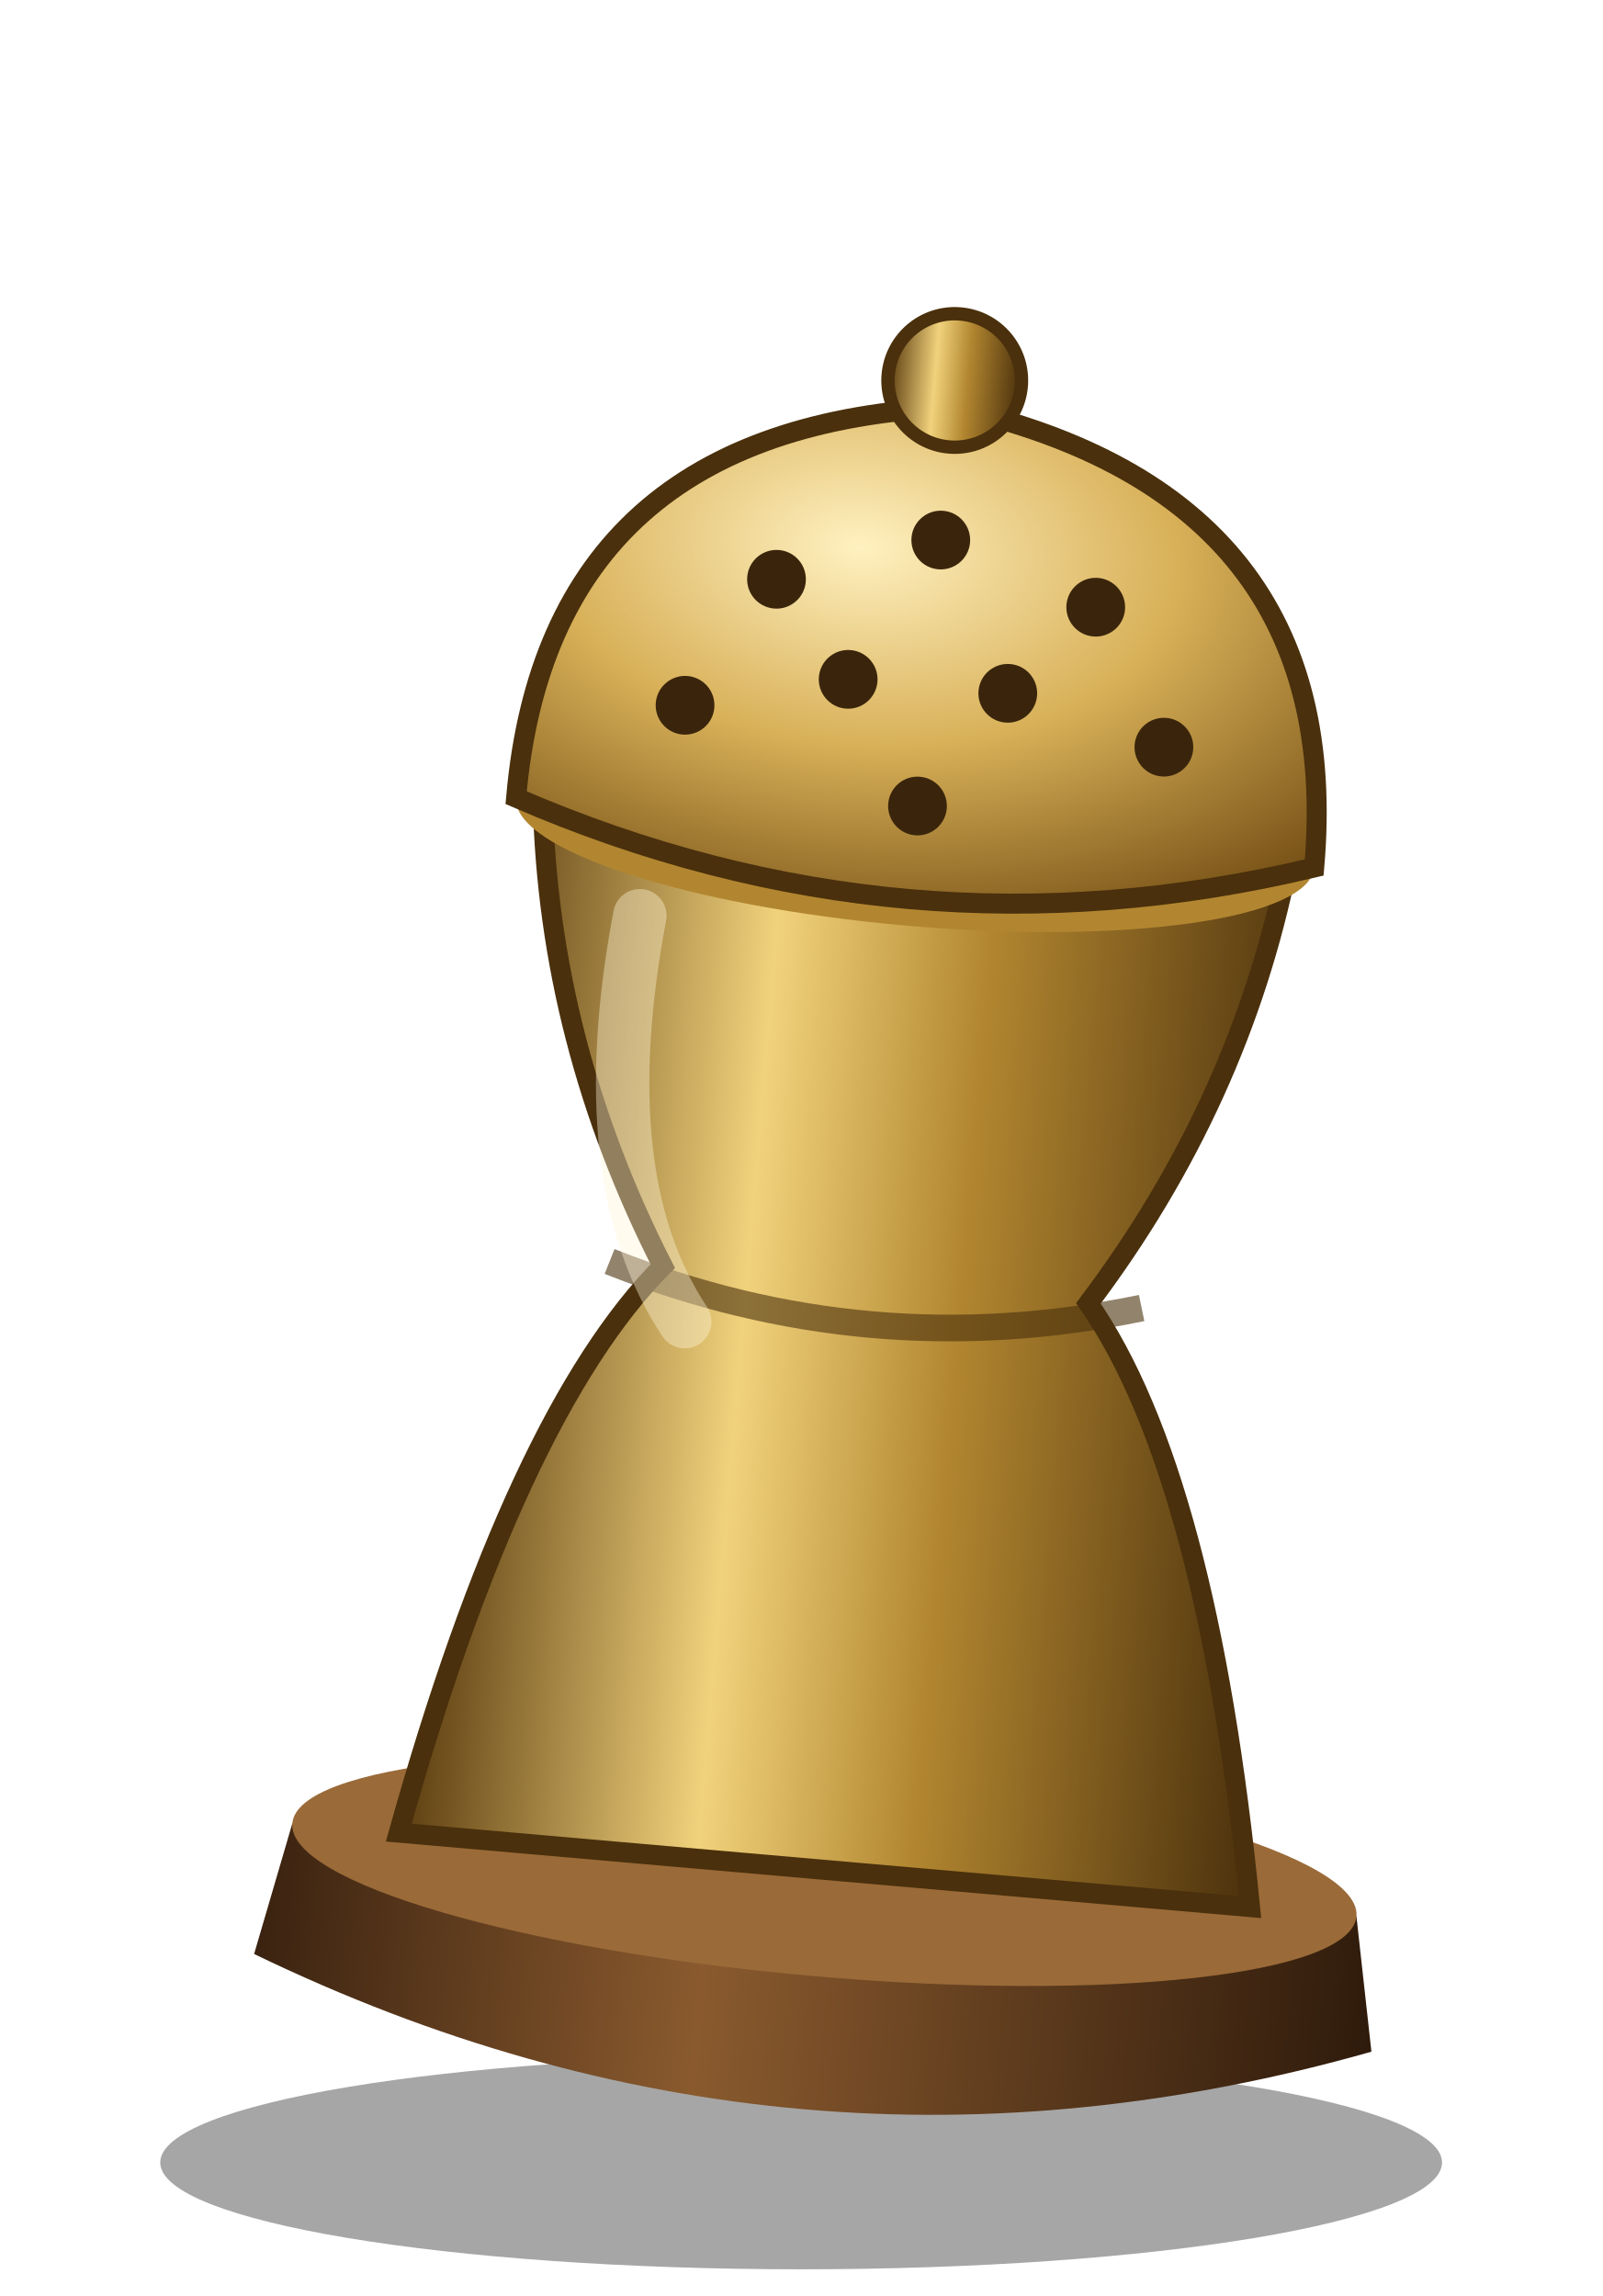
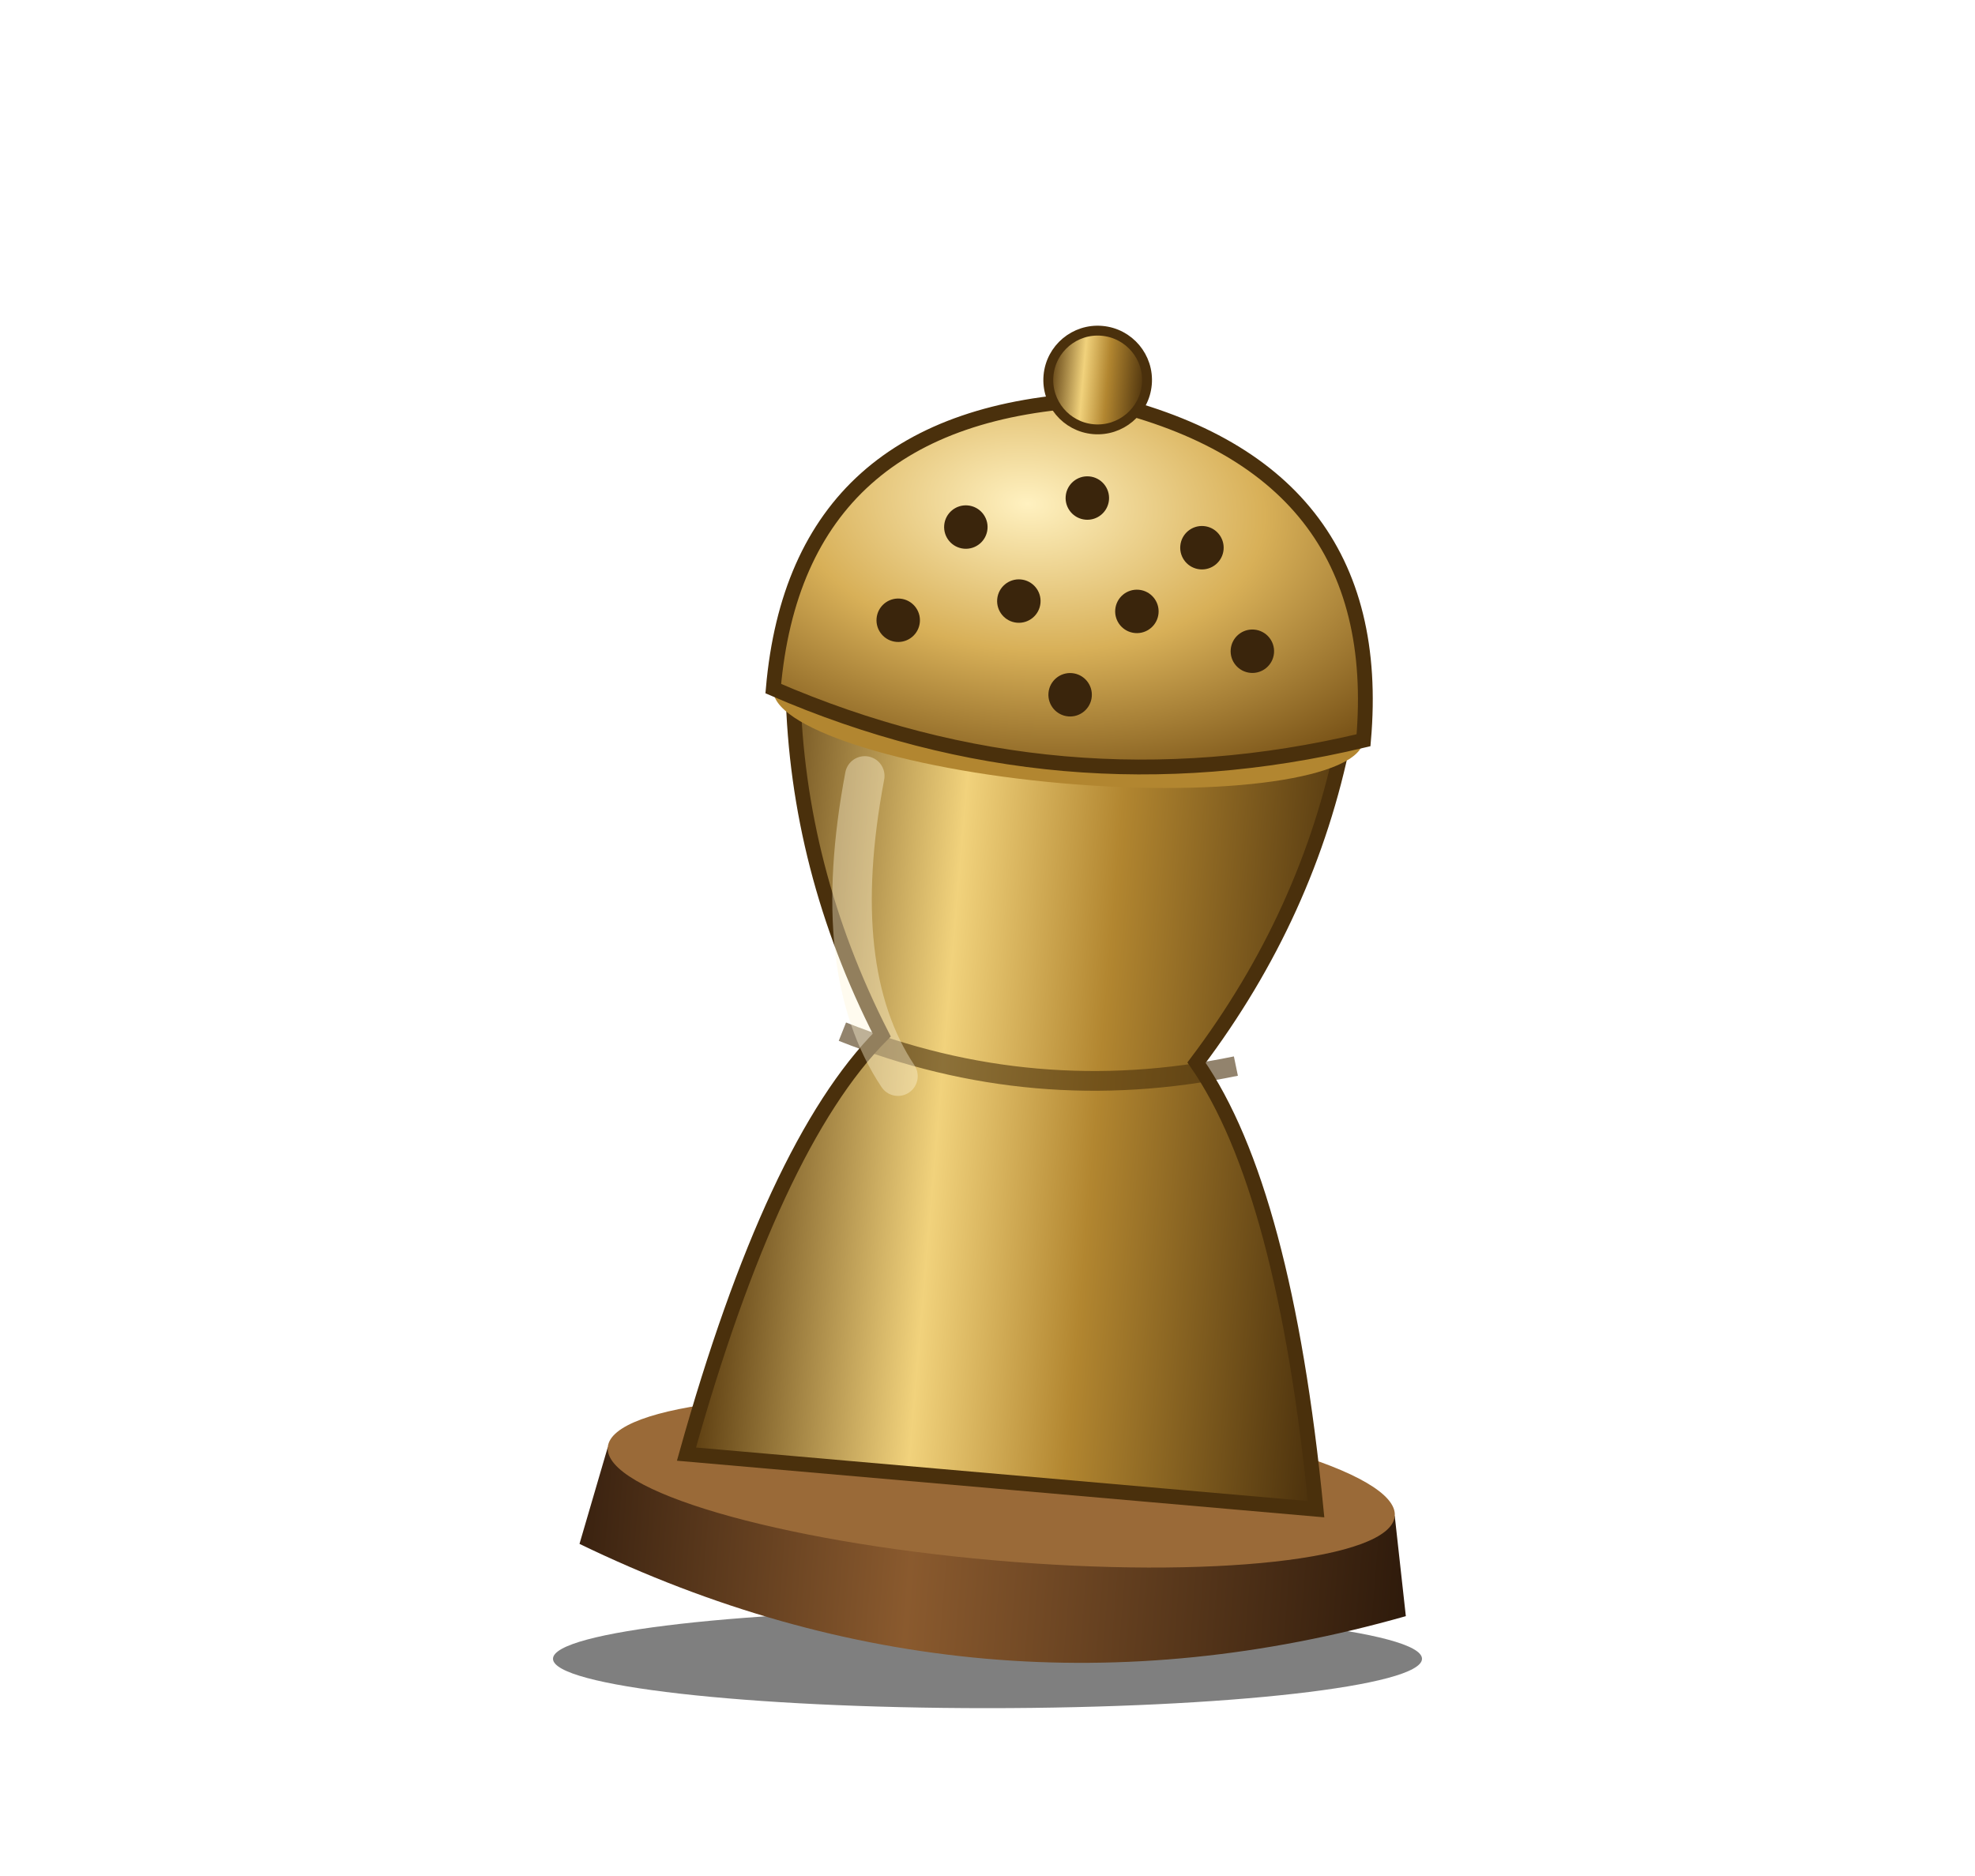
- <svg xmlns="http://www.w3.org/2000/svg" width="120" height="172" viewBox="0 0 120 172">
+ <svg xmlns="http://www.w3.org/2000/svg" width="200" height="190" viewBox="0 0 200 190">
  <defs>
    <linearGradient id="pb" x1="0" x2="1">
      <stop offset="0" stop-color="#5c3d10" />
      <stop offset=".35" stop-color="#f1d27c" />
      <stop offset=".6" stop-color="#b28630" />
      <stop offset="1" stop-color="#4a300c" />
    </linearGradient>
    <linearGradient id="pw" x1="0" x2="1">
      <stop offset="0" stop-color="#3a2210" />
      <stop offset=".4" stop-color="#8a5a2e" />
      <stop offset="1" stop-color="#2e1a0b" />
    </linearGradient>
    <radialGradient id="pd" cx=".4" cy=".3" r=".8">
      <stop offset="0" stop-color="#fff1c0" />
      <stop offset=".5" stop-color="#d8b058" />
      <stop offset="1" stop-color="#7a5418" />
    </radialGradient>
  </defs>
-   <ellipse cx="60" cy="162" rx="48" ry="8" fill="#000" opacity=".35" />
-   <g transform="rotate(5 60 160)">
-     <path d="M18 150 Q60 166 102 150 L100 140 Q60 154 20 140Z" fill="url(#pw)" />
-     <ellipse cx="60" cy="140" rx="40" ry="8" fill="#9a6a38" />
-     <path d="M28 140 Q34 108 44 96 Q34 80 32 62 L88 62 Q86 80 76 96 Q86 108 92 140Z" fill="url(#pb)" stroke="#4a300c" stroke-width="1.5" />
-     <path d="M40 96 Q60 102 80 96" stroke="#4a300c" stroke-width="2" fill="none" opacity=".6" />
-     <path d="M40 70 Q38 90 46 100" stroke="#fff6d8" stroke-width="4" fill="none" opacity=".4" stroke-linecap="round" />
-     <ellipse cx="60" cy="62" rx="30" ry="7" fill="#b28630" />
-     <path d="M30 62 Q30 34 60 30 Q90 34 90 62 Q60 72 30 62Z" fill="url(#pd)" stroke="#4a300c" stroke-width="1.5" />
-     <circle cx="48" cy="44" r="2.2" fill="#3a250c" />
-     <circle cx="60" cy="40" r="2.2" fill="#3a250c" />
-     <circle cx="72" cy="44" r="2.2" fill="#3a250c" />
-     <circle cx="42" cy="54" r="2.2" fill="#3a250c" />
-     <circle cx="54" cy="51" r="2.2" fill="#3a250c" />
-     <circle cx="66" cy="51" r="2.2" fill="#3a250c" />
-     <circle cx="78" cy="54" r="2.2" fill="#3a250c" />
-     <circle cx="60" cy="60" r="2.2" fill="#3a250c" />
-     <circle cx="60" cy="28" r="5" fill="url(#pb)" stroke="#4a300c" />
+   <g transform="translate(40 10)">
+     <ellipse cx="60" cy="158" rx="44" ry="5" fill="#000" opacity=".5" />
+     <g transform="rotate(5 60 156)">
+       <path d="M18 150 Q60 166 102 150 L100 140 Q60 154 20 140Z" fill="url(#pw)" />
+       <ellipse cx="60" cy="140" rx="40" ry="8" fill="#9a6a38" />
+       <path d="M28 140 Q34 108 44 96 Q34 80 32 62 L88 62 Q86 80 76 96 Q86 108 92 140Z" fill="url(#pb)" stroke="#4a300c" stroke-width="1.5" />
+       <path d="M40 96 Q60 102 80 96" stroke="#4a300c" stroke-width="2" fill="none" opacity=".6" />
+       <path d="M40 70 Q38 90 46 100" stroke="#fff6d8" stroke-width="4" fill="none" opacity=".4" stroke-linecap="round" />
+       <ellipse cx="60" cy="62" rx="30" ry="7" fill="#b28630" />
+       <path d="M30 62 Q30 34 60 30 Q90 34 90 62 Q60 72 30 62Z" fill="url(#pd)" stroke="#4a300c" stroke-width="1.5" />
+       <circle cx="48" cy="44" r="2.2" fill="#3a250c" />
+       <circle cx="60" cy="40" r="2.2" fill="#3a250c" />
+       <circle cx="72" cy="44" r="2.2" fill="#3a250c" />
+       <circle cx="42" cy="54" r="2.2" fill="#3a250c" />
+       <circle cx="54" cy="51" r="2.2" fill="#3a250c" />
+       <circle cx="66" cy="51" r="2.2" fill="#3a250c" />
+       <circle cx="78" cy="54" r="2.2" fill="#3a250c" />
+       <circle cx="60" cy="60" r="2.2" fill="#3a250c" />
+       <circle cx="60" cy="28" r="5" fill="url(#pb)" stroke="#4a300c" />
+     </g>
  </g>
</svg>
